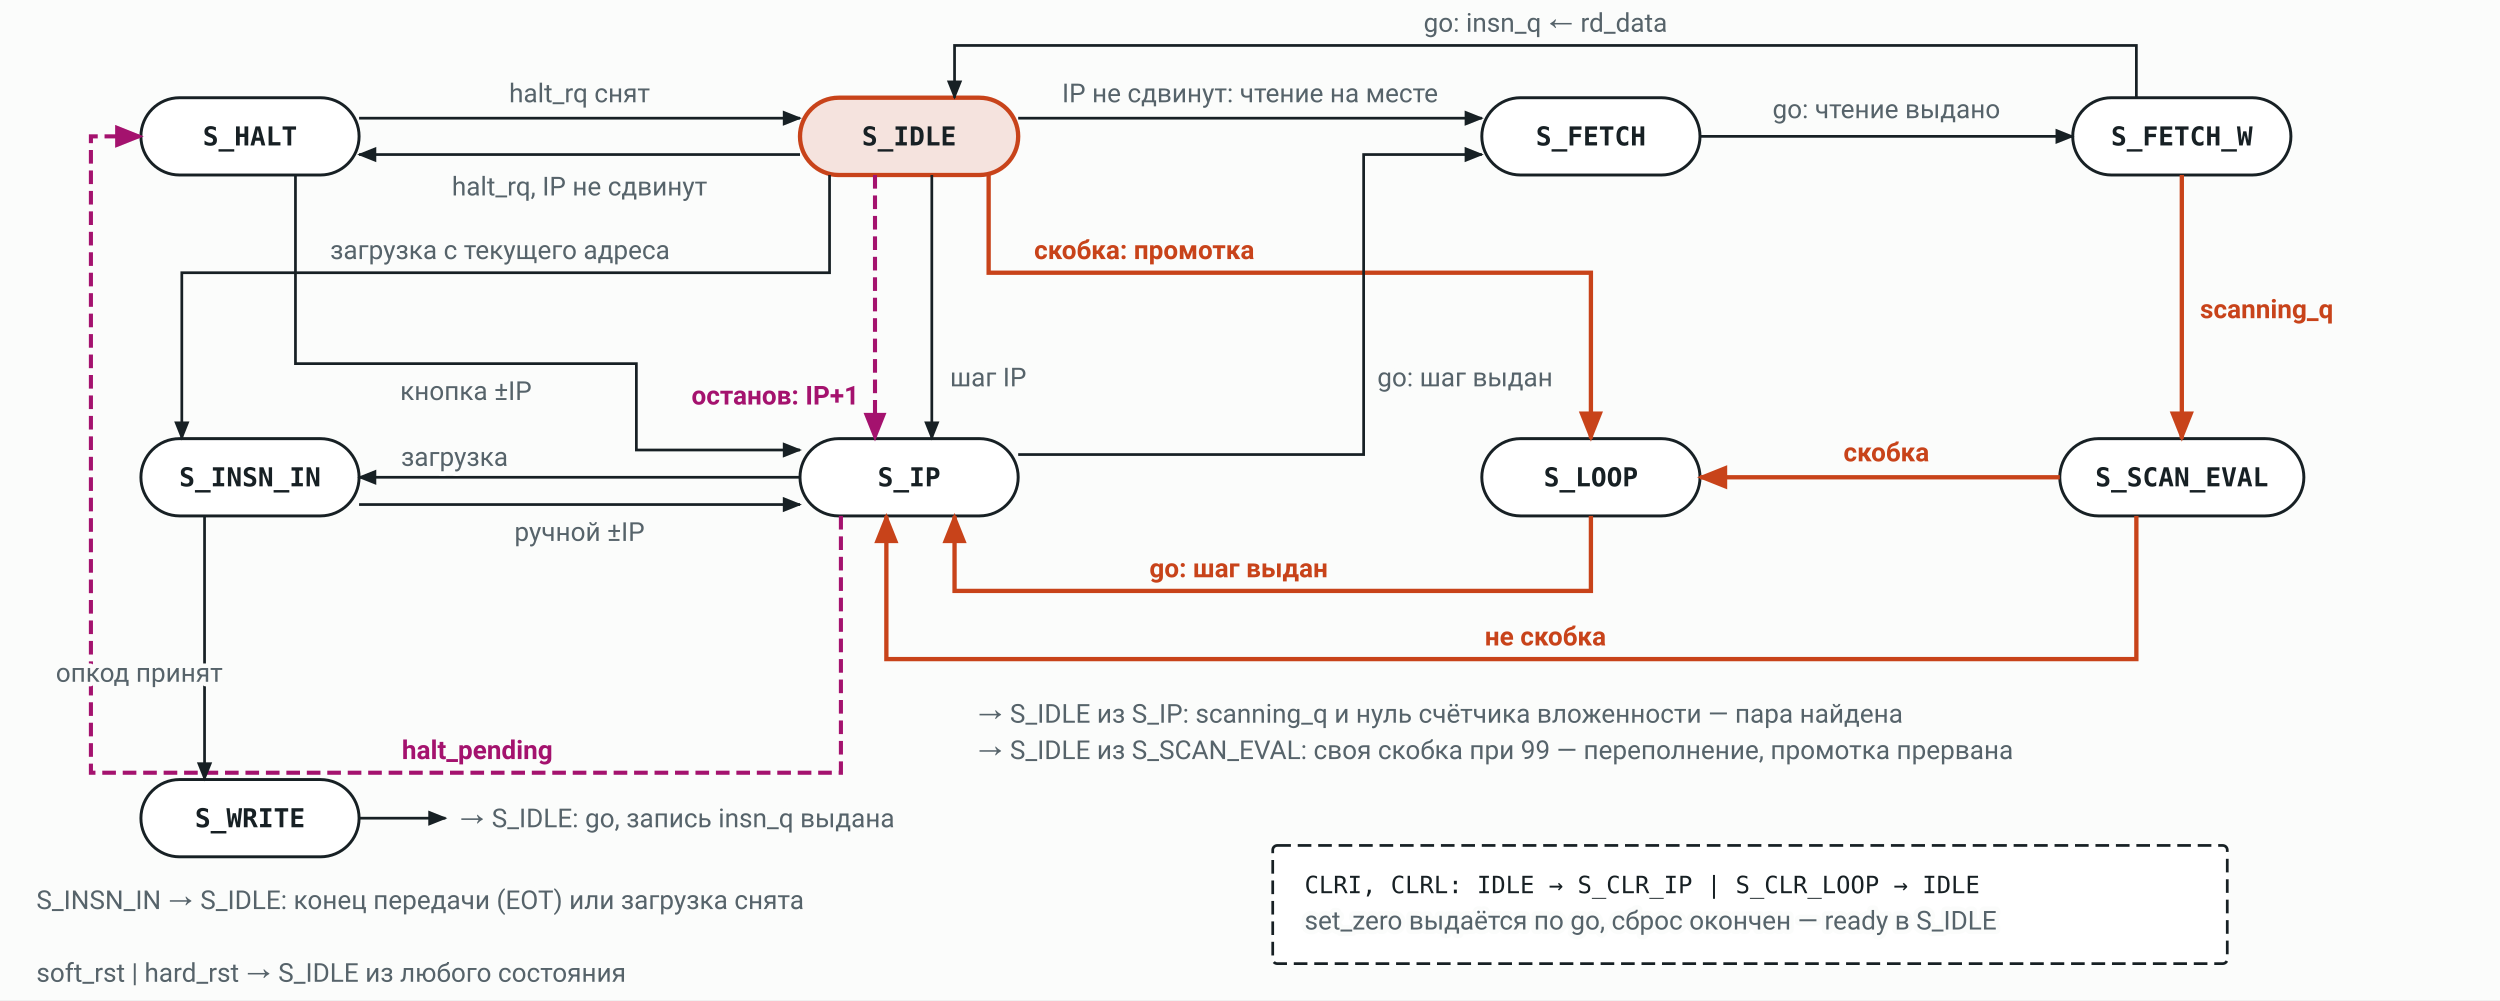
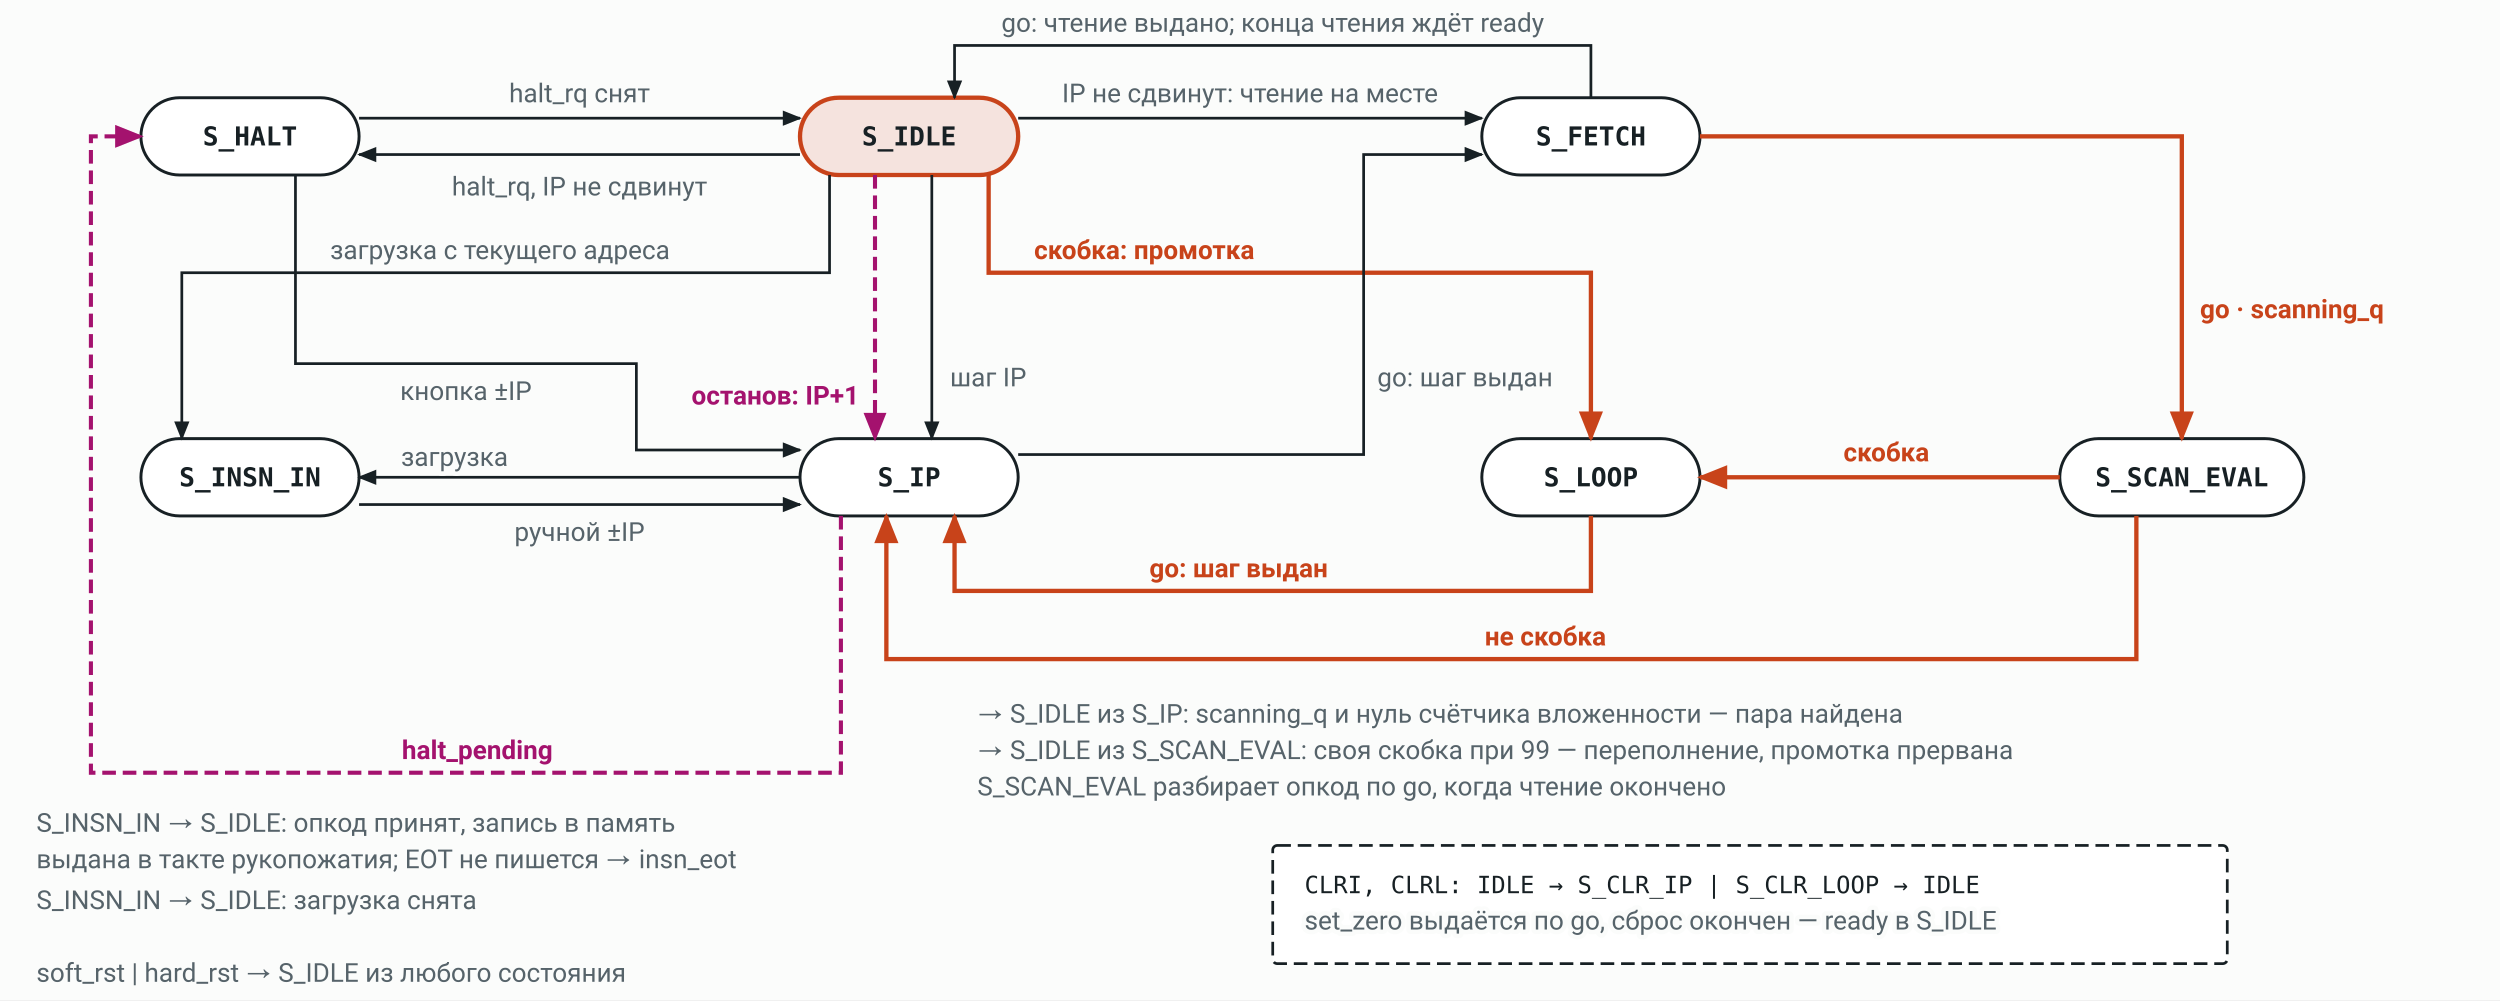
- <svg xmlns="http://www.w3.org/2000/svg" viewBox="0 0 1100 440" width="1100" height="440" class="dg" role="img" aria-label="Автомат IpLine. Основной цикл: шаг IP, запрос чтения, приём опкода. Ветвь промотки: разбор скобки, шаг счётчика вложенности, снова шаг IP до парной скобки. Каждое состояние, выдающее операцию, ждёт go — готовности обоих счётчиков и памяти — и уходит в такте её приёма.">
+ <svg xmlns="http://www.w3.org/2000/svg" viewBox="0 0 1100 440" width="1100" height="440" class="dg" role="img" aria-label="Автомат IpLine. Основной цикл: шаг IP, чтение опкода. Ветвь промотки: разбор скобки, шаг счётчика вложенности, снова шаг IP до парной скобки. Каждое состояние, выдающее операцию, ждёт go — готовности обоих счётчиков и памяти — и уходит в такте её приёма.">
  <style>
.dg { color: #172024; display: block; height: auto; color: #172024; }
.dg text { fill: currentColor; font-family: "PT Sans", "Segoe UI", Roboto, Helvetica, Arial, sans-serif; font-size: 11px; }
.dg .tt { font-family: "PT Sans Narrow", "Arial Narrow", "Roboto Condensed", Arial, sans-serif; font-weight: 700; font-size: 14px; letter-spacing: 0.02em; }
.dg .tm { font-family: "JetBrains Mono", "DejaVu Sans Mono", Consolas, "Liberation Mono", monospace; font-size: 10.5px; }
.dg .tl { fill: #56636a; font-size: 11.5px; }
.dg .tp { font-family: "JetBrains Mono", "DejaVu Sans Mono", Consolas, "Liberation Mono", monospace; font-size: 11px; }
.dg .tpi { font-family: "JetBrains Mono", "DejaVu Sans Mono", Consolas, "Liberation Mono", monospace; font-size: 10px; fill: #56636a; }
.dg .tn { fill: #56636a; font-size: 10.5px; }
.dg .tg { font-family: "JetBrains Mono", "DejaVu Sans Mono", Consolas, "Liberation Mono", monospace; font-size: 13px; font-weight: 700; }
.dg .ts { font-family: "JetBrains Mono", "DejaVu Sans Mono", Consolas, "Liberation Mono", monospace; font-size: 11.5px; font-weight: 600; }
.dg .tf { font-family: "PT Sans Narrow", "Arial Narrow", "Roboto Condensed", Arial, sans-serif; font-size: 13px; letter-spacing: 0.03em; fill: #56636a; }
.dg .tk { font-family: "PT Sans Narrow", "Arial Narrow", "Roboto Condensed", Arial, sans-serif; font-weight: 700; font-size: 14px; }
.dg .ti { font-family: "JetBrains Mono", "DejaVu Sans Mono", Consolas, "Liberation Mono", monospace; font-size: 8.5px; fill: #56636a; }
.dg .tnum { font-family: "JetBrains Mono", "DejaVu Sans Mono", Consolas, "Liberation Mono", monospace; font-size: 11px; font-weight: 700; fill: #c8431a; }
.dg .tacc { fill: #c8431a; font-weight: 700; font-size: 11.5px; }
.dg .blk { fill: #ffffff; stroke: currentColor; stroke-width: 1.2; }
.dg .blk-opt { fill: #ffffff; stroke: currentColor; stroke-width: 1.2; stroke-dasharray: 6 3; }
.dg .blk-acc { fill: rgba(200, 67, 26, 0.13); stroke: #c8431a; stroke-width: 1.6; }
.dg .frame { fill: none; stroke: #56636a; stroke-width: 1; stroke-dasharray: 2 4; }
.dg .w { fill: none; stroke: currentColor; stroke-width: 1.2; }
.dg .wd { fill: none; stroke: currentColor; stroke-width: 1.2; stroke-dasharray: 5 3; }
.dg .wacc { fill: none; stroke: #c8431a; stroke-width: 1.9; }
.dg .wbus { fill: none; stroke: currentColor; stroke-width: 3.2; }
.dg .wthin { fill: none; stroke: #56636a; stroke-width: 1; }
.dg .wv { fill: none; stroke: currentColor; stroke-width: 1.6; }
.dg .wvacc { fill: none; stroke: #c8431a; stroke-width: 2.1; }
.dg .grid { stroke: #c6cfcd; stroke-width: 1; }
.dg .ah { fill: currentColor; }
.dg .ahg { fill: #c8431a; }
.dg .ahw { fill: #a4126e; }
.dg .wwarn { fill: none; stroke: #a4126e; stroke-width: 1.8; stroke-dasharray: 6 3; }
.dg .twarn { fill: #a4126e; font-weight: 700; font-size: 11.5px; }
.dg .tl, .dg .tn, .dg .tacc, .dg .twarn { paint-order: stroke; stroke: #fbfcfb; stroke-width: 4px; stroke-linejoin: round; }
.dg .dot { fill: currentColor; }
.dg .dot-acc { fill: #c8431a; }
.dg .inv { fill: #ffffff; stroke: currentColor; stroke-width: 1.2; }
.dg .st { fill: #ffffff; stroke: currentColor; stroke-width: 1.3; }
.dg .st-acc { fill: rgba(200, 67, 26, 0.13); stroke: #c8431a; stroke-width: 1.9; }
.dg .st-dim { fill: #e3e9e8; stroke: #56636a; stroke-width: 1.1; stroke-dasharray: 4 3; }
.dg .anode { fill: #e3e9e8; stroke: #56636a; stroke-width: 1; }
.dg .kmain { fill: #ffffff; stroke: currentColor; stroke-width: 1.4; }
.dg .kga { fill: #ffffff; stroke: currentColor; stroke-width: 1.2; }
.dg .kgb { fill: #56636a; }
.dg .lit { fill: #c8431a; stroke: #c8431a; }
.dg .halo { fill: rgba(200, 67, 26, 0.13); }
.dg .tgt { fill: none; stroke: #c8431a; stroke-width: 1.3; stroke-dasharray: 3 3; }
.dg .seg { fill: #ffffff; stroke: currentColor; stroke-width: 1.1; }
.dg .seg-acc { fill: rgba(200, 67, 26, 0.13); stroke: #c8431a; stroke-width: 1.4; }
.dg .seg-off { fill: #e3e9e8; stroke: #56636a; stroke-width: 1; }
</style>
  <rect x="0" y="0" width="1100" height="440" fill="#fbfcfb" />
  <defs>
    <marker id="iplfsm-a" viewBox="0 0 10 10" refX="9" refY="5" markerWidth="7" markerHeight="7" orient="auto-start-reverse">
      <path d="M0,1 L10,5 L0,9 z" fill="#172024" stroke="none" stroke-width="0" class="ah" />
    </marker>
    <marker id="iplfsm-ag" viewBox="0 0 10 10" refX="9" refY="5" markerWidth="7" markerHeight="7" orient="auto-start-reverse">
      <path d="M0,1 L10,5 L0,9 z" fill="#c8431a" stroke="none" stroke-width="0" class="ahg" />
    </marker>
    <marker id="iplfsm-aw" viewBox="0 0 10 10" refX="9" refY="5" markerWidth="7" markerHeight="7" orient="auto-start-reverse">
      <path d="M0,1 L10,5 L0,9 z" fill="#a4126e" stroke="none" stroke-width="0" class="ahw" />
    </marker>
  </defs>
  <g transform="translate(0,0)">
    <rect x="62" y="43" width="96" height="34" rx="17" fill="#ffffff" stroke="#172024" stroke-width="1.3" class="st" />
    <text x="110" y="64" fill="#172024" font-size="11" font-family="sans-serif" class="ts" text-anchor="middle">S_HALT</text>
    <rect x="352" y="43" width="96" height="34" rx="17" fill="#f5ddd3" stroke="#c8431a" stroke-width="1.9" class="st-acc" />
    <text x="400" y="64" fill="#172024" font-size="11" font-family="sans-serif" class="ts" text-anchor="middle">S_IDLE</text>
    <rect x="652" y="43" width="96" height="34" rx="17" fill="#ffffff" stroke="#172024" stroke-width="1.3" class="st" />
    <text x="700" y="64" fill="#172024" font-size="11" font-family="sans-serif" class="ts" text-anchor="middle">S_FETCH</text>
-     <rect x="912" y="43" width="96" height="34" rx="17" fill="#ffffff" stroke="#172024" stroke-width="1.3" class="st" />
-     <text x="960" y="64" fill="#172024" font-size="11" font-family="sans-serif" class="ts" text-anchor="middle">S_FETCH_W</text>
    <rect x="62" y="193" width="96" height="34" rx="17" fill="#ffffff" stroke="#172024" stroke-width="1.3" class="st" />
    <text x="110" y="214" fill="#172024" font-size="11" font-family="sans-serif" class="ts" text-anchor="middle">S_INSN_IN</text>
    <rect x="352" y="193" width="96" height="34" rx="17" fill="#ffffff" stroke="#172024" stroke-width="1.3" class="st" />
    <text x="400" y="214" fill="#172024" font-size="11" font-family="sans-serif" class="ts" text-anchor="middle">S_IP</text>
    <rect x="652" y="193" width="96" height="34" rx="17" fill="#ffffff" stroke="#172024" stroke-width="1.3" class="st" />
    <text x="700" y="214" fill="#172024" font-size="11" font-family="sans-serif" class="ts" text-anchor="middle">S_LOOP</text>
    <rect x="906.3" y="193" width="107.4" height="34" rx="17" fill="#ffffff" stroke="#172024" stroke-width="1.3" class="st" />
    <text x="960" y="214" fill="#172024" font-size="11" font-family="sans-serif" class="ts" text-anchor="middle">S_SCAN_EVAL</text>
-     <rect x="62" y="343" width="96" height="34" rx="17" fill="#ffffff" stroke="#172024" stroke-width="1.3" class="st" />
-     <text x="110" y="364" fill="#172024" font-size="11" font-family="sans-serif" class="ts" text-anchor="middle">S_WRITE</text>
    <polyline points="158,52 352,52" fill="none" stroke="#172024" stroke-width="1.2" class="w" marker-end="url(#iplfsm-a)" />
    <text x="255" y="45" fill="#56636a" font-size="11" font-family="sans-serif" class="tl" text-anchor="middle">halt_rq снят</text>
    <polyline points="352,68 158,68" fill="none" stroke="#172024" stroke-width="1.2" class="w" marker-end="url(#iplfsm-a)" />
    <text x="255" y="86" fill="#56636a" font-size="11" font-family="sans-serif" class="tl" text-anchor="middle">halt_rq, IP не сдвинут</text>
    <polyline points="130,77 130,160 280,160 280,198 352,198" fill="none" stroke="#172024" stroke-width="1.2" class="w" marker-end="url(#iplfsm-a)" />
    <text x="205" y="176" fill="#56636a" font-size="11" font-family="sans-serif" class="tl" text-anchor="middle">кнопка ±IP</text>
    <polyline points="365,77 365,120 80,120 80,193" fill="none" stroke="#172024" stroke-width="1.2" class="w" marker-end="url(#iplfsm-a)" />
    <text x="220" y="114" fill="#56636a" font-size="11" font-family="sans-serif" class="tl" text-anchor="middle">загрузка с текущего адреса</text>
    <polyline points="385,77 385,193" fill="none" stroke="#a4126e" stroke-width="1.8" stroke-dasharray="5 3" class="wwarn" marker-end="url(#iplfsm-aw)" />
    <text x="378" y="178" fill="#a4126e" font-size="11" font-family="sans-serif" class="twarn" text-anchor="end">останов: IP+1</text>
    <polyline points="410,77 410,193" fill="none" stroke="#172024" stroke-width="1.2" class="w" marker-end="url(#iplfsm-a)" />
    <text x="418" y="170" fill="#56636a" font-size="11" font-family="sans-serif" class="tl" text-anchor="start">шаг IP</text>
    <polyline points="435,77 435,120 700,120 700,193" fill="none" stroke="#c8431a" stroke-width="1.9" class="wacc" marker-end="url(#iplfsm-ag)" />
    <text x="455" y="114" fill="#c8431a" font-size="11" font-family="sans-serif" class="tacc" text-anchor="start">скобка: промотка</text>
    <polyline points="448,52 652,52" fill="none" stroke="#172024" stroke-width="1.2" class="w" marker-end="url(#iplfsm-a)" />
    <text x="550" y="45" fill="#56636a" font-size="11" font-family="sans-serif" class="tl" text-anchor="middle">IP не сдвинут: чтение на месте</text>
    <polyline points="448,200 600,200 600,68 652,68" fill="none" stroke="#172024" stroke-width="1.2" class="w" marker-end="url(#iplfsm-a)" />
    <text x="606" y="170" fill="#56636a" font-size="11" font-family="sans-serif" class="tl" text-anchor="start">go: шаг выдан</text>
-     <polyline points="748,60 912,60" fill="none" stroke="#172024" stroke-width="1.2" class="w" marker-end="url(#iplfsm-a)" />
-     <text x="830" y="52" fill="#56636a" font-size="11" font-family="sans-serif" class="tl" text-anchor="middle">go: чтение выдано</text>
-     <polyline points="940,43 940,20 420,20 420,43" fill="none" stroke="#172024" stroke-width="1.2" class="w" marker-end="url(#iplfsm-a)" />
-     <text x="680" y="14" fill="#56636a" font-size="11" font-family="sans-serif" class="tl" text-anchor="middle">go: insn_q ← rd_data</text>
-     <polyline points="960,77 960,193" fill="none" stroke="#c8431a" stroke-width="1.9" class="wacc" marker-end="url(#iplfsm-ag)" />
-     <text x="968" y="140" fill="#c8431a" font-size="11" font-family="sans-serif" class="tacc" text-anchor="start">scanning_q</text>
+     <polyline points="700,43 700,20 420,20 420,43" fill="none" stroke="#172024" stroke-width="1.2" class="w" marker-end="url(#iplfsm-a)" />
+     <text x="560" y="14" fill="#56636a" font-size="11" font-family="sans-serif" class="tl" text-anchor="middle">go: чтение выдано; конца чтения ждёт ready</text>
+     <polyline points="748,60 960,60 960,193" fill="none" stroke="#c8431a" stroke-width="1.9" class="wacc" marker-end="url(#iplfsm-ag)" />
+     <text x="968" y="140" fill="#c8431a" font-size="11" font-family="sans-serif" class="tacc" text-anchor="start">go · scanning_q</text>
    <polyline points="906.3,210 748,210" fill="none" stroke="#c8431a" stroke-width="1.9" class="wacc" marker-end="url(#iplfsm-ag)" />
    <text x="830" y="203" fill="#c8431a" font-size="11" font-family="sans-serif" class="tacc" text-anchor="middle">скобка</text>
    <polyline points="940,227 940,290 390,290 390,227" fill="none" stroke="#c8431a" stroke-width="1.9" class="wacc" marker-end="url(#iplfsm-ag)" />
    <text x="680" y="284" fill="#c8431a" font-size="11" font-family="sans-serif" class="tacc" text-anchor="middle">не скобка</text>
    <polyline points="700,227 700,260 420,260 420,227" fill="none" stroke="#c8431a" stroke-width="1.9" class="wacc" marker-end="url(#iplfsm-ag)" />
    <text x="545" y="254" fill="#c8431a" font-size="11" font-family="sans-serif" class="tacc" text-anchor="middle">go: шаг выдан</text>
    <text x="430" y="318" fill="#56636a" font-size="11" font-family="sans-serif" class="tl" text-anchor="start">→ S_IDLE из S_IP: scanning_q и нуль счётчика вложенности — пара найдена</text>
    <text x="430" y="334" fill="#56636a" font-size="11" font-family="sans-serif" class="tl" text-anchor="start">→ S_IDLE из S_SCAN_EVAL: своя скобка при 99 — переполнение, промотка прервана</text>
+     <text x="430" y="350" fill="#56636a" font-size="11" font-family="sans-serif" class="tl" text-anchor="start">S_SCAN_EVAL разбирает опкод по go, когда чтение окончено</text>
    <polyline points="352,210 158,210" fill="none" stroke="#172024" stroke-width="1.2" class="w" marker-end="url(#iplfsm-a)" />
    <text x="200" y="205" fill="#56636a" font-size="11" font-family="sans-serif" class="tl" text-anchor="middle">загрузка</text>
    <polyline points="158,222 352,222" fill="none" stroke="#172024" stroke-width="1.2" class="w" marker-end="url(#iplfsm-a)" />
    <text x="255" y="238" fill="#56636a" font-size="11" font-family="sans-serif" class="tl" text-anchor="middle">ручной ±IP</text>
    <polyline points="370,227 370,340 40,340 40,60 62,60" fill="none" stroke="#a4126e" stroke-width="1.8" stroke-dasharray="5 3" class="wwarn" marker-end="url(#iplfsm-aw)" />
    <text x="210" y="334" fill="#a4126e" font-size="11" font-family="sans-serif" class="twarn" text-anchor="middle">halt_pending</text>
-     <polyline points="90,227 90,343" fill="none" stroke="#172024" stroke-width="1.2" class="w" marker-end="url(#iplfsm-a)" />
-     <text x="98" y="300" fill="#56636a" font-size="11" font-family="sans-serif" class="tl" text-anchor="end">опкод принят</text>
-     <polyline points="158,360 196,360" fill="none" stroke="#172024" stroke-width="1.2" class="w" marker-end="url(#iplfsm-a)" />
-     <text x="202" y="364" fill="#56636a" font-size="11" font-family="sans-serif" class="tl" text-anchor="start">→ S_IDLE: go, запись insn_q выдана</text>
-     <text x="16" y="400" fill="#56636a" font-size="11" font-family="sans-serif" class="tl" text-anchor="start">S_INSN_IN → S_IDLE: конец передачи (EOT) или загрузка снята</text>
+     <text x="16" y="366" fill="#56636a" font-size="11" font-family="sans-serif" class="tl" text-anchor="start">S_INSN_IN → S_IDLE: опкод принят, запись в память</text>
+     <text x="16" y="382" fill="#56636a" font-size="11" font-family="sans-serif" class="tl" text-anchor="start">выдана в такте рукопожатия; EOT не пишется → insn_eot</text>
+     <text x="16" y="400" fill="#56636a" font-size="11" font-family="sans-serif" class="tl" text-anchor="start">S_INSN_IN → S_IDLE: загрузка снята</text>
    <rect x="560" y="372" width="420" height="52" rx="2" fill="#ffffff" stroke="#172024" stroke-width="1.2" class="blk-opt" />
    <text x="574" y="393" fill="#172024" font-size="11" font-family="sans-serif" class="tm" text-anchor="start">CLRI, CLRL: IDLE → S_CLR_IP | S_CLR_LOOP → IDLE</text>
    <text x="574" y="409" fill="#56636a" font-size="11" font-family="sans-serif" class="tl" text-anchor="start">set_zero выдаётся по go, сброс окончен — ready в S_IDLE</text>
    <text x="16" y="432" fill="#56636a" font-size="11" font-family="sans-serif" class="tl" text-anchor="start">soft_rst | hard_rst → S_IDLE из любого состояния</text>
  </g>
</svg>
